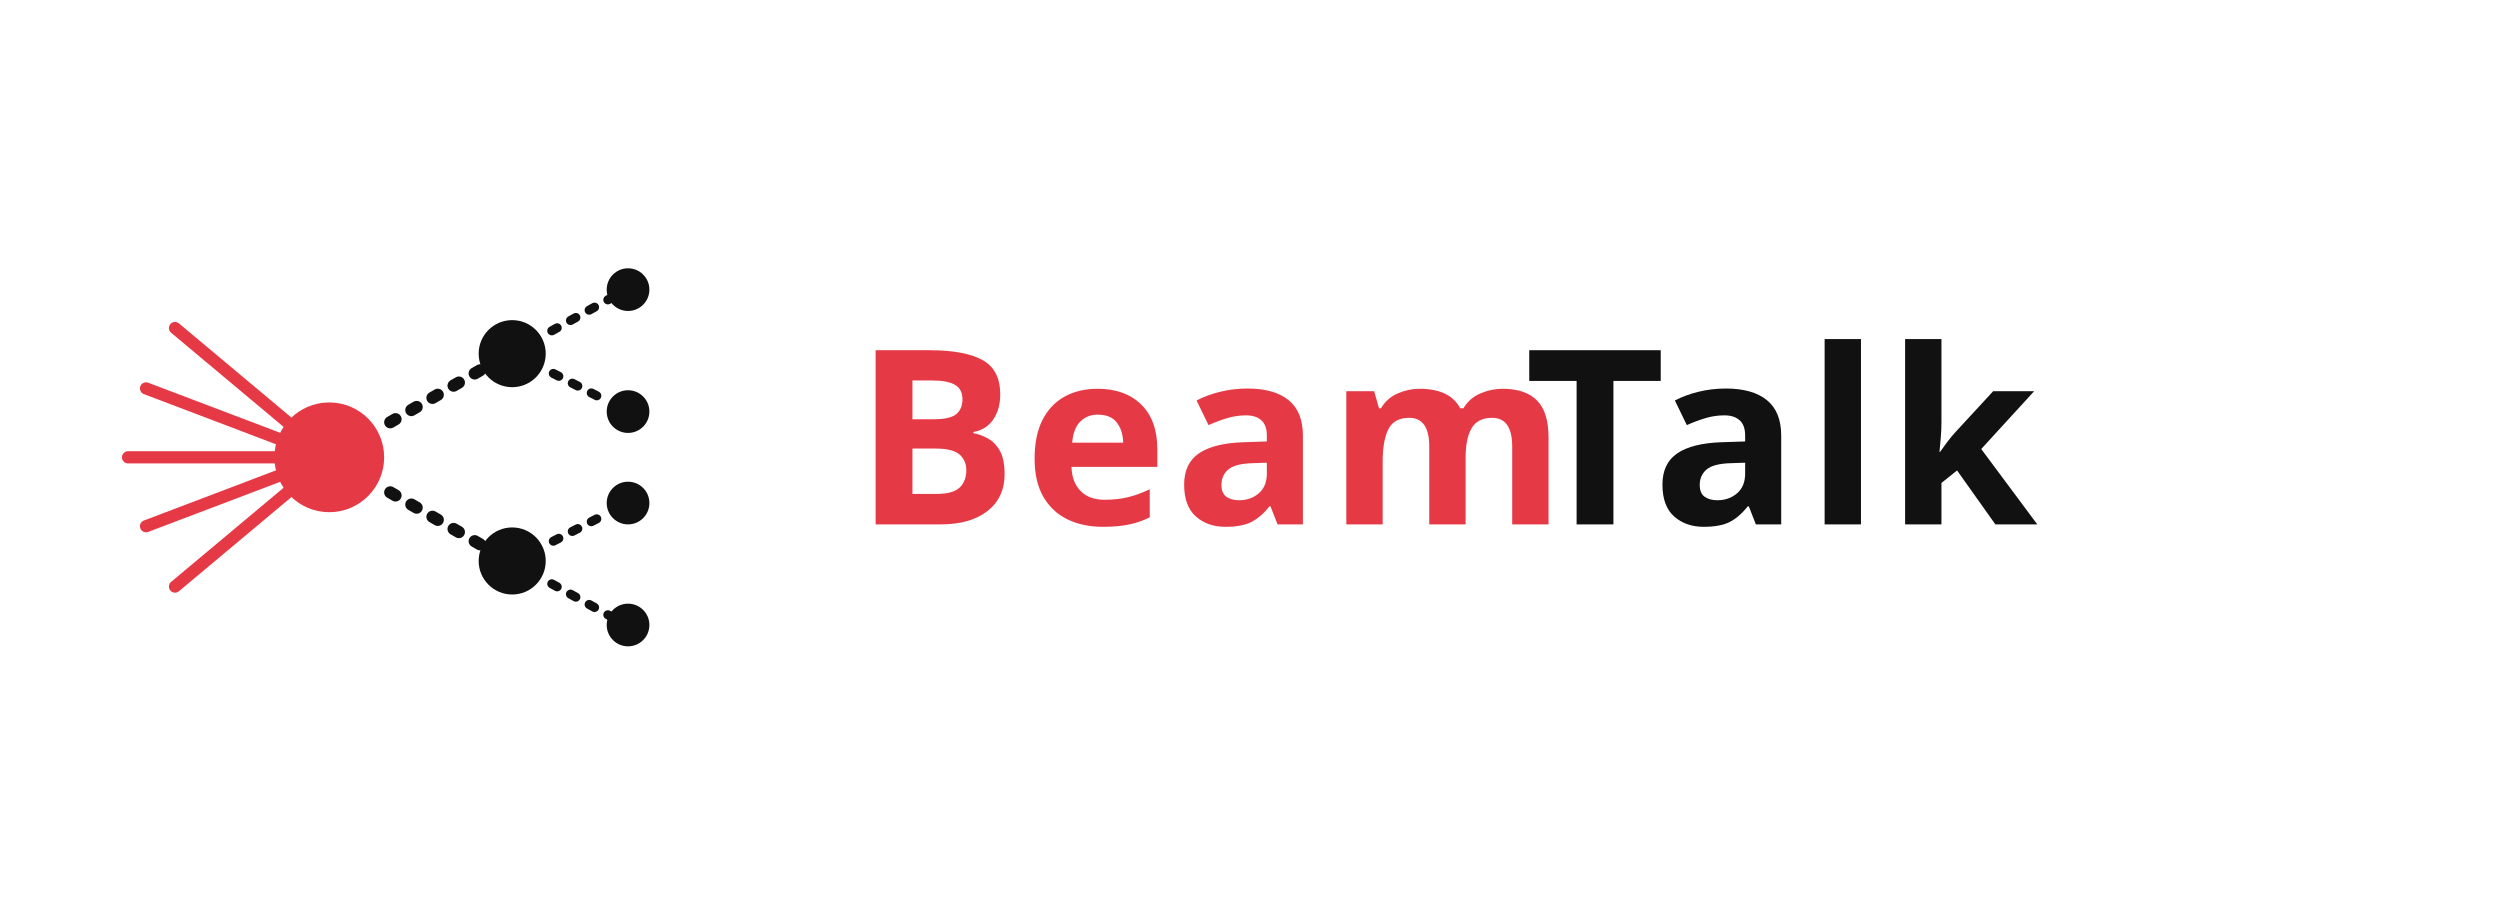
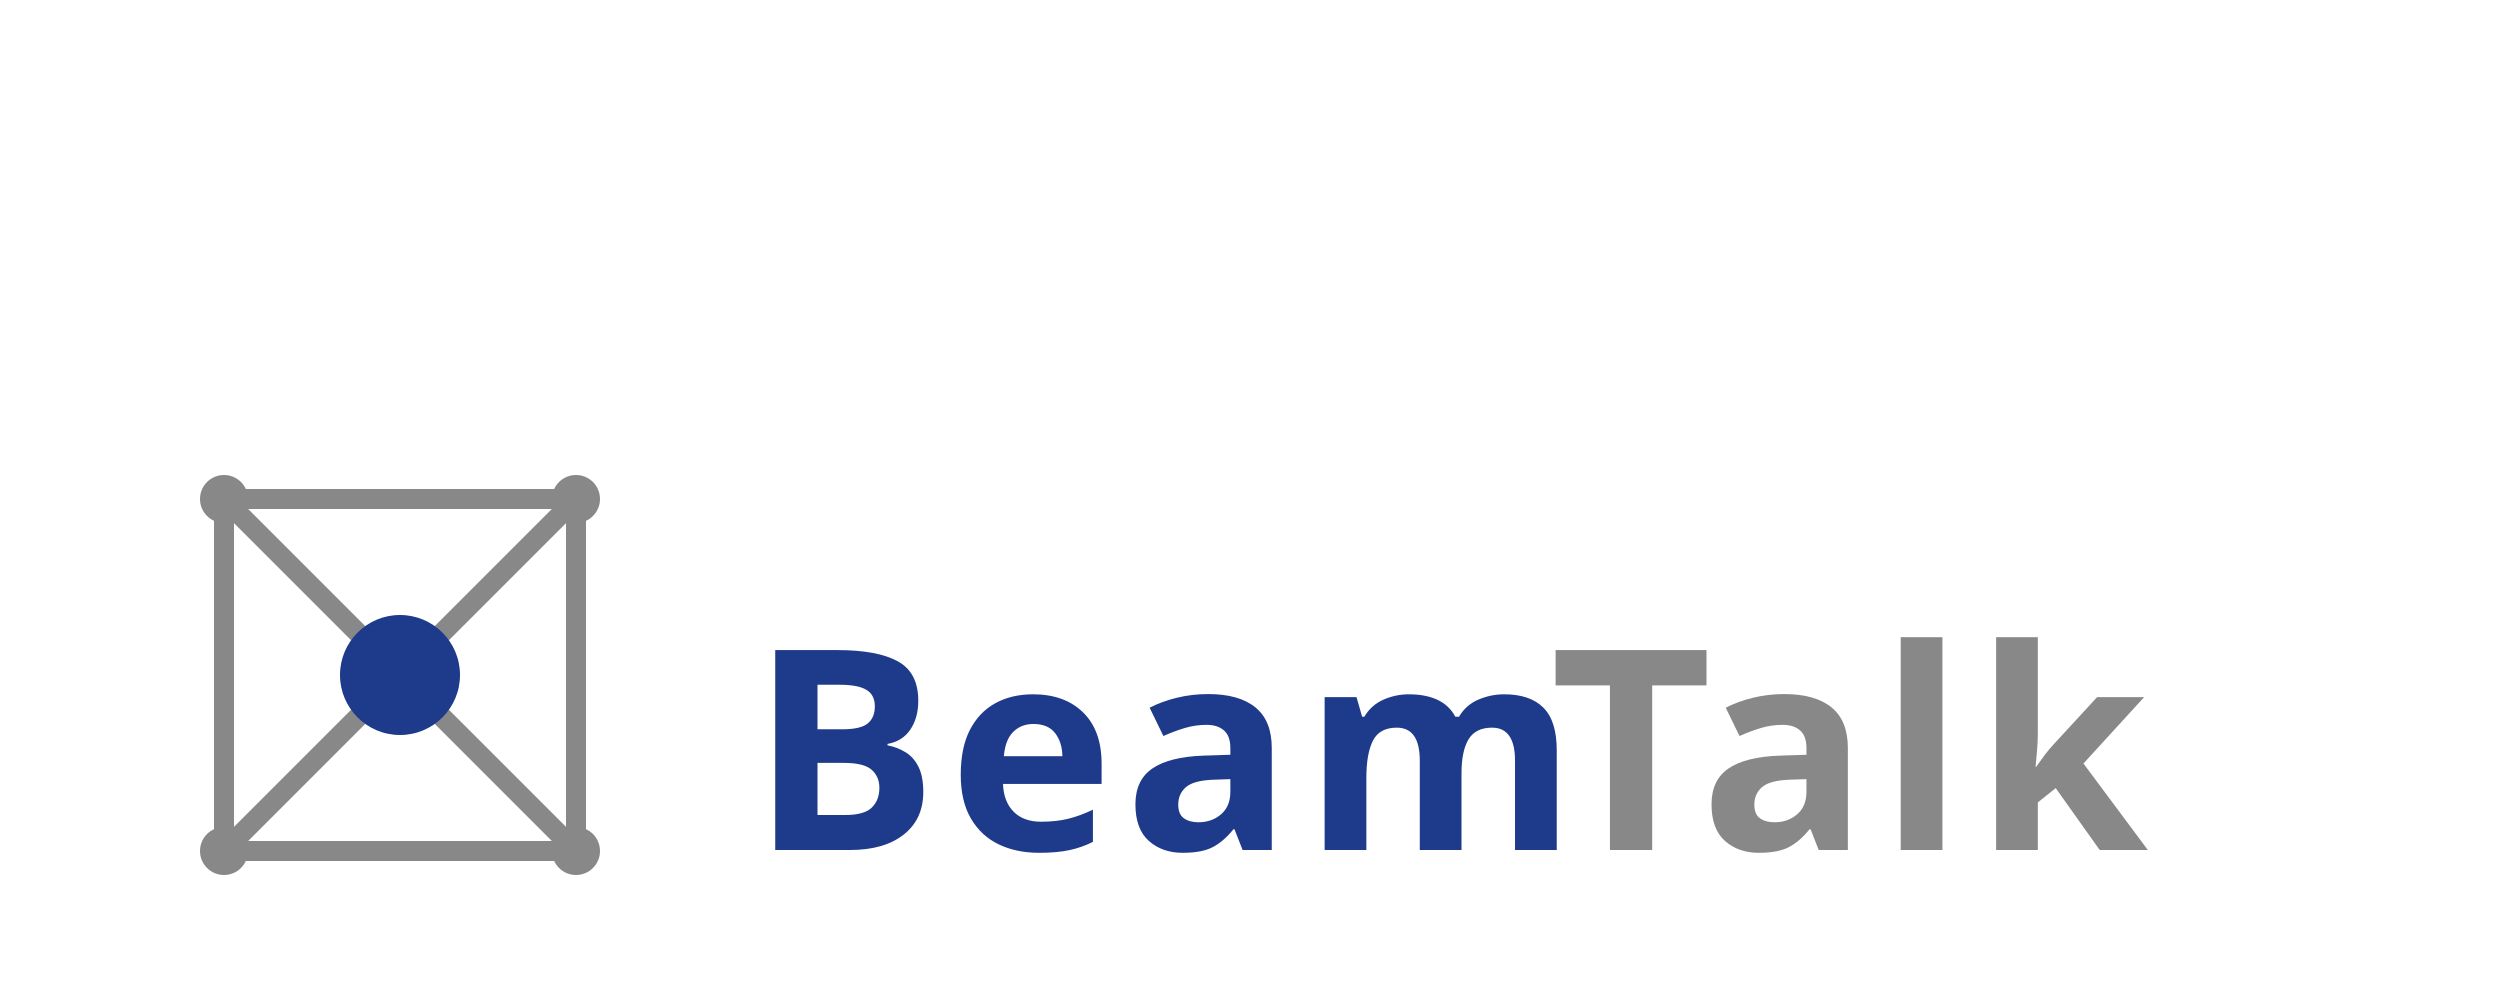
- <svg xmlns="http://www.w3.org/2000/svg" viewBox="0 0 820 300" width="820" height="300">
-   <g transform="translate(108, 150)">
-     <line x1="-13.8" y1="-11.6" x2="-50.6" y2="-42.4" stroke="#E63946" stroke-width="4" stroke-linecap="round" />
-     <line x1="-16.9" y1="-6.2" x2="-60.1" y2="-22.6" stroke="#E63946" stroke-width="4" stroke-linecap="round" />
-     <line x1="-18" y1="0" x2="-66" y2="0" stroke="#E63946" stroke-width="4" stroke-linecap="round" />
-     <line x1="-16.9" y1="6.2" x2="-60.1" y2="22.6" stroke="#E63946" stroke-width="4" stroke-linecap="round" />
-     <line x1="-13.8" y1="11.6" x2="-50.6" y2="42.4" stroke="#E63946" stroke-width="4" stroke-linecap="round" />
-     <circle cx="0" cy="0" r="18" fill="#E63946" />
-     <line x1="20" y1="-11.5" x2="52" y2="-30" stroke="#111111" stroke-width="4" stroke-linecap="round" stroke-dasharray="2 6" />
-     <line x1="20" y1="11.5" x2="52" y2="30" stroke="#111111" stroke-width="4" stroke-linecap="round" stroke-dasharray="2 6" />
-     <circle cx="60" cy="-34" r="11" fill="#111111" />
-     <circle cx="60" cy="34" r="11" fill="#111111" />
-     <line x1="73" y1="-41.5" x2="92" y2="-52" stroke="#111111" stroke-width="3" stroke-linecap="round" stroke-dasharray="2 5" />
-     <line x1="73.5" y1="-27.5" x2="92" y2="-18" stroke="#111111" stroke-width="3" stroke-linecap="round" stroke-dasharray="2 5" />
-     <line x1="73.5" y1="27.5" x2="92" y2="18" stroke="#111111" stroke-width="3" stroke-linecap="round" stroke-dasharray="2 5" />
-     <line x1="73" y1="41.5" x2="92" y2="52" stroke="#111111" stroke-width="3" stroke-linecap="round" stroke-dasharray="2 5" />
-     <circle cx="98" cy="-55" r="7" fill="#111111" />
-     <circle cx="98" cy="-15" r="7" fill="#111111" />
-     <circle cx="98" cy="15" r="7" fill="#111111" />
-     <circle cx="98" cy="55" r="7" fill="#111111" />
+ <svg xmlns="http://www.w3.org/2000/svg" viewBox="0 0 500 200" width="500" height="200">
+   <g transform="translate(40, 95) scale(0.8)">
+     <line x1="39.4" y1="39.4" x2="6" y2="6" stroke="#888888" stroke-width="5" stroke-linecap="round" />
+     <line x1="60.6" y1="39.4" x2="94" y2="6" stroke="#888888" stroke-width="5" stroke-linecap="round" />
+     <line x1="60.6" y1="60.6" x2="94" y2="94" stroke="#888888" stroke-width="5" stroke-linecap="round" />
+     <line x1="39.4" y1="60.6" x2="6" y2="94" stroke="#888888" stroke-width="5" stroke-linecap="round" />
+     <line x1="6" y1="6" x2="94" y2="6" stroke="#888888" stroke-width="5" stroke-linecap="round" />
+     <line x1="94" y1="6" x2="94" y2="94" stroke="#888888" stroke-width="5" stroke-linecap="round" />
+     <line x1="94" y1="94" x2="6" y2="94" stroke="#888888" stroke-width="5" stroke-linecap="round" />
+     <line x1="6" y1="94" x2="6" y2="6" stroke="#888888" stroke-width="5" stroke-linecap="round" />
+     <circle cx="50" cy="50" r="15" fill="#1E3A8A" />
+     <circle cx="6" cy="6" r="6" fill="#888888" />
+     <circle cx="94" cy="6" r="6" fill="#888888" />
+     <circle cx="94" cy="94" r="6" fill="#888888" />
+     <circle cx="6" cy="94" r="6" fill="#888888" />
  </g>
-   <text x="280" y="172" font-family="'Futura', 'Avant Garde', 'Century Gothic', sans-serif" font-size="80" font-weight="bold" fill="#E63946" letter-spacing="2">Beam</text>
-   <text x="500" y="172" font-family="'Futura', 'Avant Garde', 'Century Gothic', sans-serif" font-size="80" font-weight="bold" fill="#111111" letter-spacing="2">Talk</text>
+   <text x="150" y="170" font-family="'Futura', 'Avant Garde', 'Century Gothic', sans-serif" font-size="56" font-weight="bold" fill="#1E3A8A" letter-spacing="2">Beam</text>
+   <text x="310" y="170" font-family="'Futura', 'Avant Garde', 'Century Gothic', sans-serif" font-size="56" font-weight="bold" fill="#888888" letter-spacing="2">Talk</text>
</svg>
